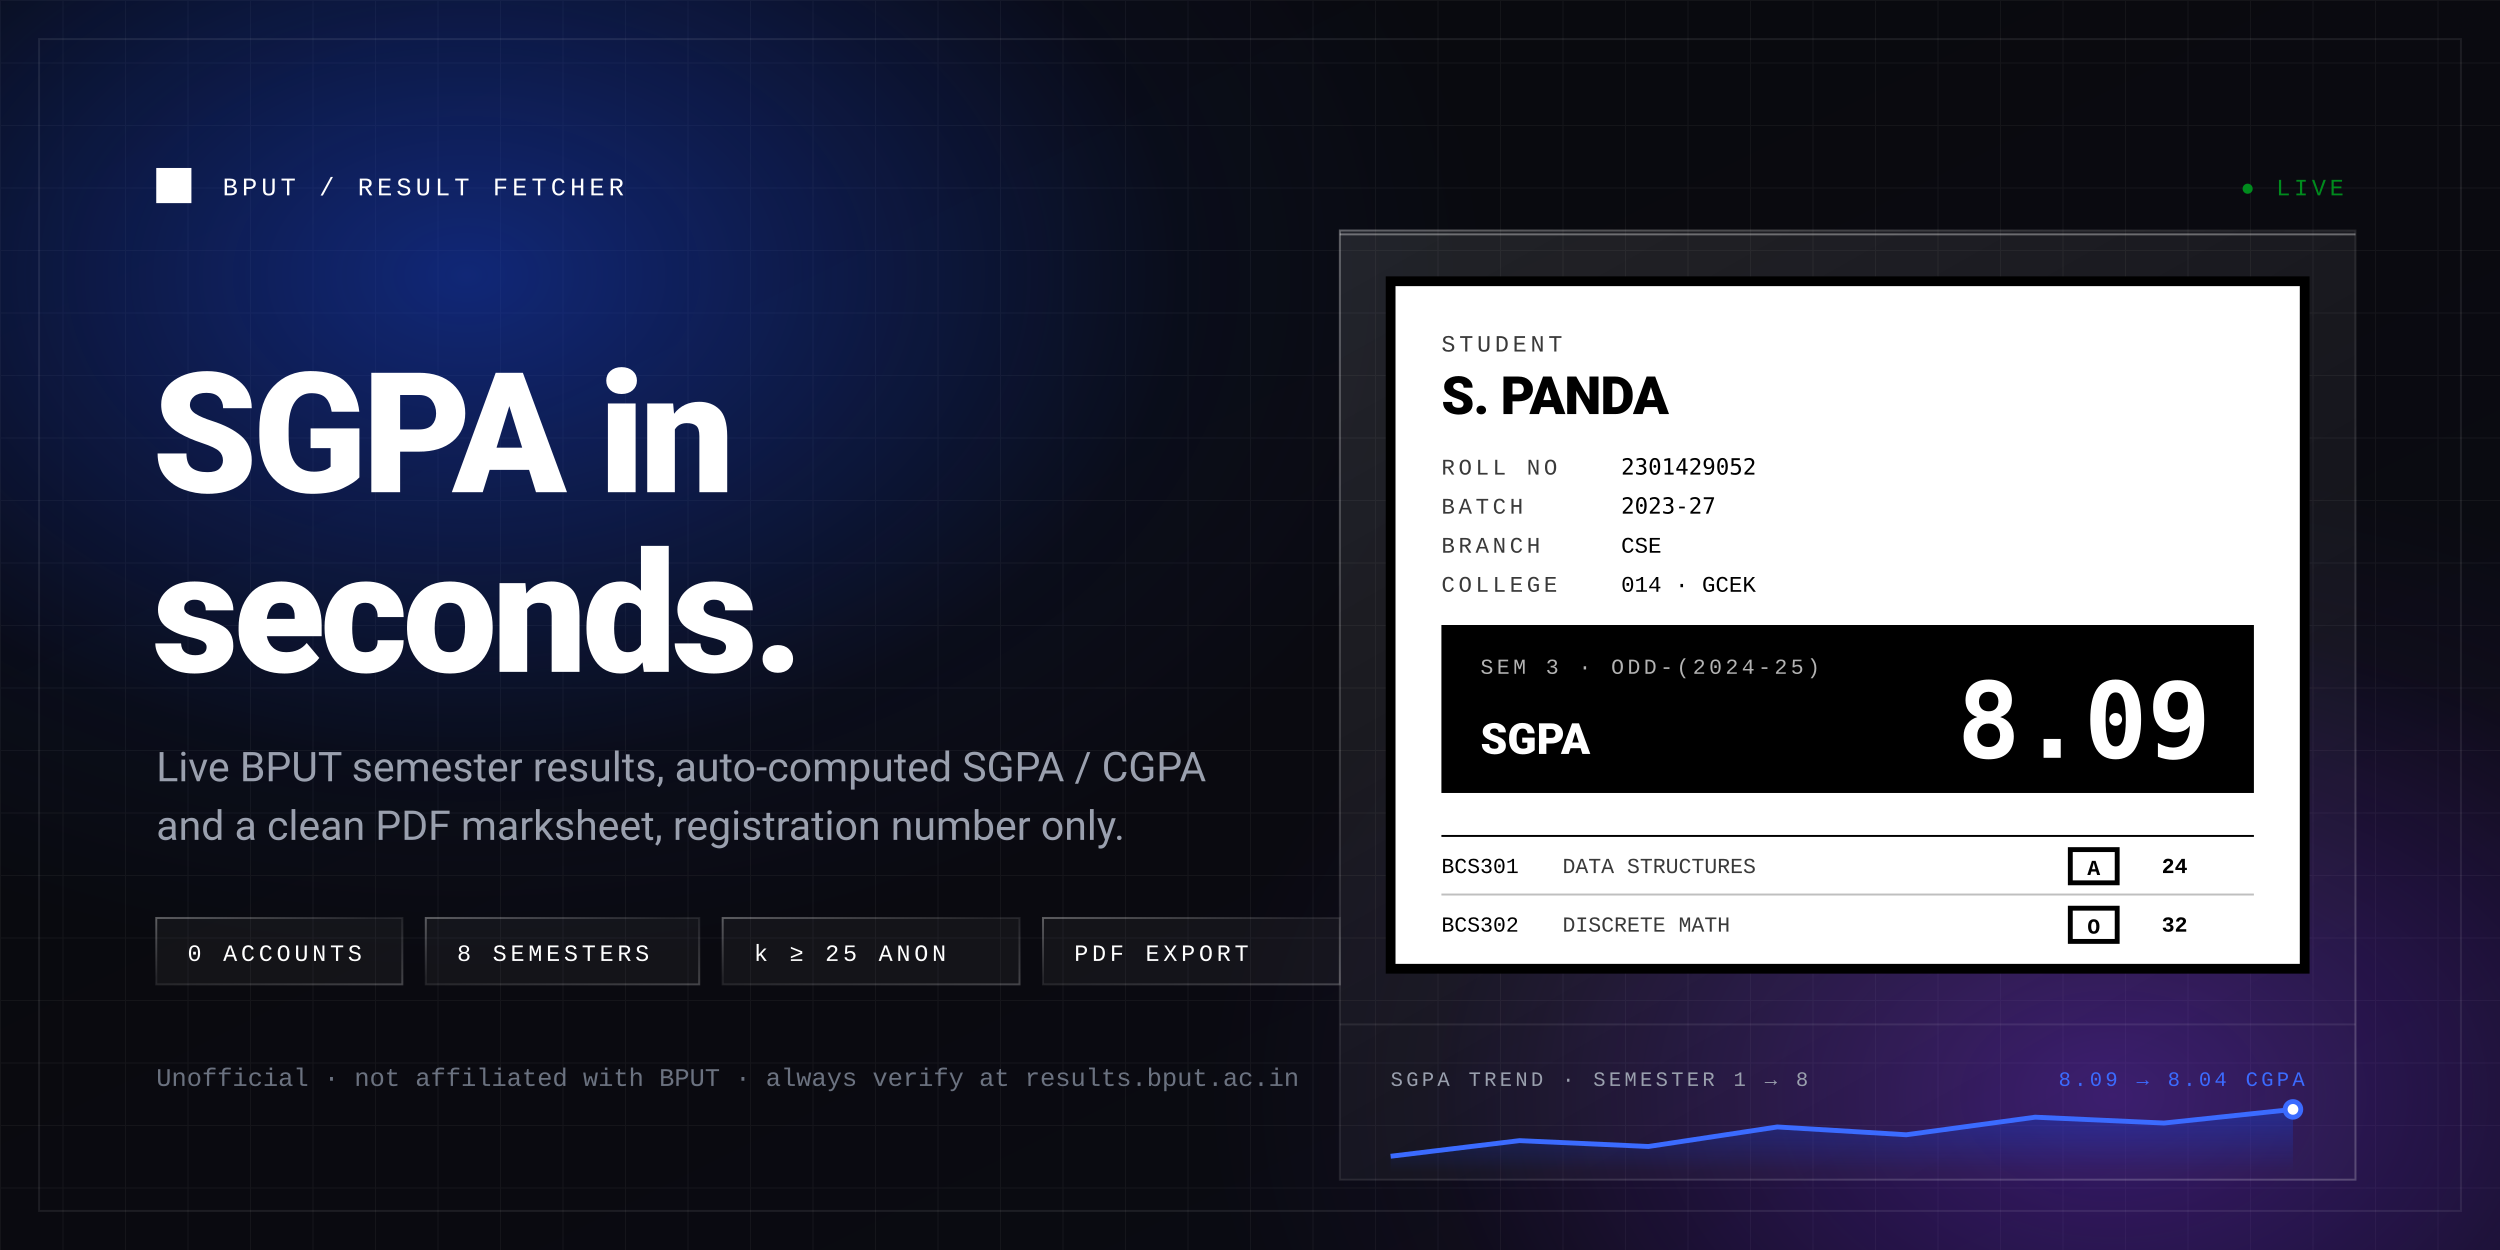
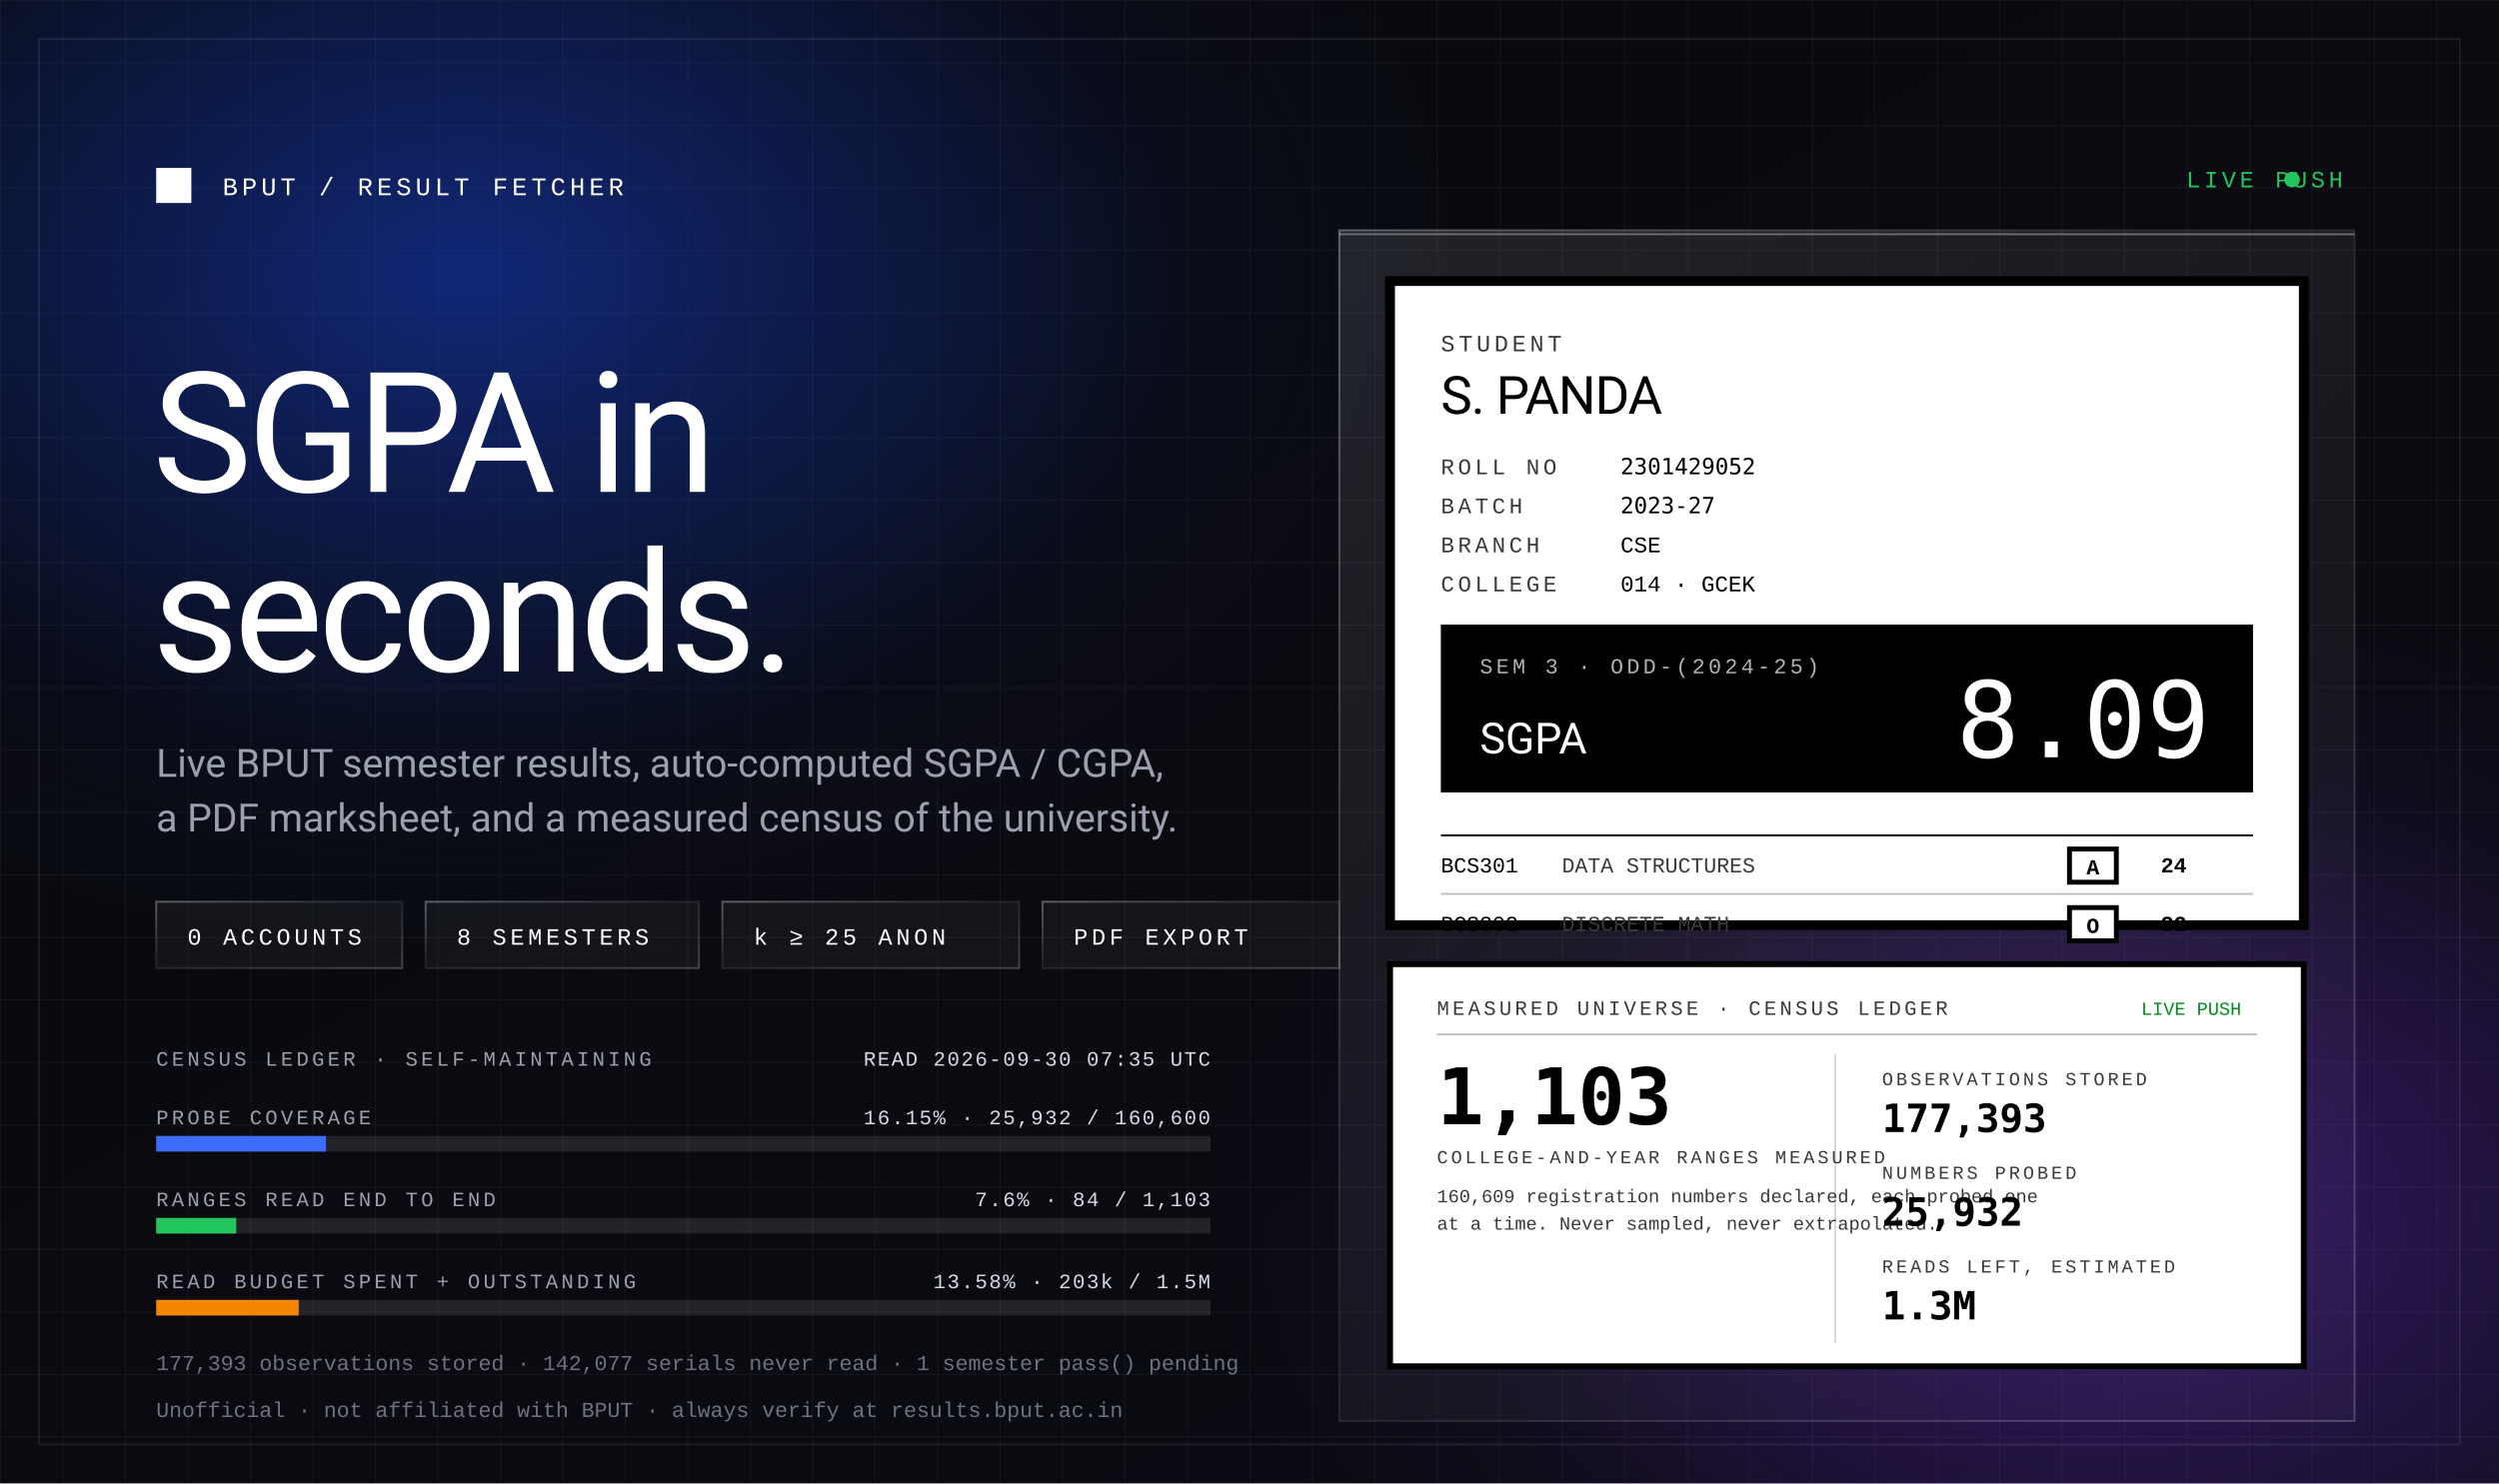
- <svg xmlns="http://www.w3.org/2000/svg" width="1280" height="640" viewBox="0 0 1280 640" role="img" aria-label="BPUT Result Fetcher, live BPUT semester results, SGPA in seconds, PDF marksheets, no login">
+ <svg xmlns="http://www.w3.org/2000/svg" width="1280" height="760" viewBox="0 0 1280 760" role="img" aria-label="BPUT Result Fetcher: live BPUT semester results, SGPA in seconds, a PDF marksheet, and a self-maintaining census holding 177,393 observations across 1,103 measured college-year ranges, 84 of them read end to end">
  <defs>
    <linearGradient id="bg" x1="0" y1="0" x2="1" y2="1">
      <stop offset="0" stop-color="#08090d" />
      <stop offset="55%" stop-color="#0a0a10" />
      <stop offset="100%" stop-color="#0b0c14" />
    </linearGradient>
    <radialGradient id="glowA" cx="50%" cy="50%" r="50%">
      <stop offset="0" stop-color="#1740cc" stop-opacity="0.55" />
      <stop offset="70%" stop-color="#1740cc" stop-opacity="0.06" />
      <stop offset="100%" stop-color="#1740cc" stop-opacity="0" />
    </radialGradient>
    <radialGradient id="glowB" cx="50%" cy="50%" r="50%">
      <stop offset="0" stop-color="#7a2ff0" stop-opacity="0.4" />
      <stop offset="75%" stop-color="#7a2ff0" stop-opacity="0.04" />
      <stop offset="100%" stop-color="#7a2ff0" stop-opacity="0" />
    </radialGradient>
    <linearGradient id="glass" x1="0" y1="0" x2="0.6" y2="1">
      <stop offset="0" stop-color="#ffffff" stop-opacity="0.10" />
      <stop offset="100%" stop-color="#ffffff" stop-opacity="0.02" />
    </linearGradient>
    <linearGradient id="edge" x1="0" y1="0" x2="1" y2="1">
      <stop offset="0" stop-color="#ffffff" stop-opacity="0.32" />
      <stop offset="45%" stop-color="#ffffff" stop-opacity="0.08" />
      <stop offset="100%" stop-color="#ffffff" stop-opacity="0.22" />
    </linearGradient>
-     <linearGradient id="sparkFill" x1="0" y1="0" x2="0" y2="1">
-       <stop offset="0" stop-color="#1740cc" stop-opacity="0.45" />
-       <stop offset="100%" stop-color="#1740cc" stop-opacity="0" />
-     </linearGradient>
    <pattern id="grid" width="32" height="32" patternUnits="userSpaceOnUse">
      <path d="M32 0H0V32" fill="none" stroke="#ffffff" stroke-opacity="0.045" stroke-width="1" />
    </pattern>
    <style>
      .m{font-family:ui-monospace,SFMono-Regular,Menlo,Consolas,"Liberation Mono",monospace}
-       .s{font-family:ui-sans-serif,-apple-system,BlinkMacSystemFont,"Segoe UI",Roboto,Helvetica,Arial,sans-serif}
+       .s{font-family:"Archivo Black",Archivo,ui-sans-serif,-apple-system,BlinkMacSystemFont,"Segoe UI",Roboto,Helvetica,Arial,sans-serif}
      .caps{letter-spacing:.16em}
      .num{font-family:ui-monospace,SFMono-Regular,Menlo,Consolas,monospace;font-variant-numeric:tabular-nums}
+       .lbl{font-size:10.5px;fill:#9aa0ae;letter-spacing:.16em}
+       .val{font-size:10.5px;fill:#d7dae2;letter-spacing:.08em}
    </style>
  </defs>
-   <rect width="1280" height="640" fill="url(#bg)" />
-   <rect width="1280" height="640" fill="url(#grid)" />
+   <rect width="1280" height="760" fill="url(#bg)" />
+   <rect width="1280" height="760" fill="url(#grid)" />
  <ellipse cx="240" cy="140" rx="520" ry="360" fill="url(#glowA)" />
-   <ellipse cx="1080" cy="560" rx="460" ry="320" fill="url(#glowB)" />
-   <rect x="20" y="20" width="1240" height="600" fill="none" stroke="#ffffff" stroke-opacity="0.08" />
+   <ellipse cx="1080" cy="620" rx="460" ry="320" fill="url(#glowB)" />
+   <rect x="20" y="20" width="1240" height="720" fill="none" stroke="#ffffff" stroke-opacity="0.08" />
  <g transform="translate(80,86)">
    <rect width="18" height="18" fill="#ffffff" />
-     <text class="m caps" x="34" y="14" font-size="13" fill="#ffffff" font-opacity="0.95">BPUT / RESULT FETCHER</text>
+     <text class="m caps" x="34" y="14" font-size="13" fill="#ffffff">BPUT / RESULT FETCHER</text>
  </g>
-   <text class="m caps" x="1200" y="100" font-size="12" fill="#008b1d" text-anchor="end">● LIVE</text>
-   <text class="s" x="78" y="252" font-size="86" font-weight="900" letter-spacing="-2.5" fill="#ffffff">SGPA in</text>
-   <text class="s" x="78" y="344" font-size="86" font-weight="900" letter-spacing="-2.5" fill="#ffffff">seconds.</text>
-   <text class="s" x="80" y="400" font-size="21" fill="#9aa0ae">Live BPUT semester results, auto-computed SGPA / CGPA</text>
-   <text class="s" x="80" y="430" font-size="21" fill="#9aa0ae">and a clean PDF marksheet, registration number only.</text>
+   <circle cx="1174" cy="92" r="4" fill="#22c55e" />
+   <text class="m caps" x="1200" y="96" font-size="12" fill="#22c55e" text-anchor="end">LIVE PUSH</text>
+   <text class="s" x="78" y="252" font-size="86" letter-spacing="-2.5" fill="#ffffff">SGPA in</text>
+   <text class="s" x="78" y="344" font-size="86" letter-spacing="-2.5" fill="#ffffff">seconds.</text>
+   <text class="s" x="80" y="398" font-size="20" fill="#9aa0ae">Live BPUT semester results, auto-computed SGPA / CGPA,</text>
+   <text class="s" x="80" y="426" font-size="20" fill="#9aa0ae">a PDF marksheet, and a measured census of the university.</text>
  <g class="m caps" font-size="12" fill="#ffffff">
-     <rect x="80" y="470" width="126" height="34" fill="#ffffff" fill-opacity="0.04" stroke="url(#edge)" />
-     <text x="96" y="492">0 ACCOUNTS</text>
-     <rect x="218" y="470" width="140" height="34" fill="#ffffff" fill-opacity="0.04" stroke="url(#edge)" />
-     <text x="234" y="492">8 SEMESTERS</text>
-     <rect x="370" y="470" width="152" height="34" fill="#ffffff" fill-opacity="0.04" stroke="url(#edge)" />
-     <text x="386" y="492">k ≥ 25 ANON</text>
-     <rect x="534" y="470" width="152" height="34" fill="#ffffff" fill-opacity="0.04" stroke="url(#edge)" />
-     <text x="550" y="492">PDF EXPORT</text>
+     <rect x="80" y="462" width="126" height="34" fill="#ffffff" fill-opacity="0.04" stroke="url(#edge)" />
+     <text x="96" y="484">0 ACCOUNTS</text>
+     <rect x="218" y="462" width="140" height="34" fill="#ffffff" fill-opacity="0.04" stroke="url(#edge)" />
+     <text x="234" y="484">8 SEMESTERS</text>
+     <rect x="370" y="462" width="152" height="34" fill="#ffffff" fill-opacity="0.04" stroke="url(#edge)" />
+     <text x="386" y="484">k ≥ 25 ANON</text>
+     <rect x="534" y="462" width="152" height="34" fill="#ffffff" fill-opacity="0.04" stroke="url(#edge)" />
+     <text x="550" y="484">PDF EXPORT</text>
  </g>
-   <text class="m" x="80" y="556" font-size="13" fill="#6b7280">Unofficial · not affiliated with BPUT · always verify at results.bput.ac.in</text>
-   <rect x="686" y="118" width="520" height="486" fill="url(#glass)" stroke="url(#edge)" />
+   <text class="m lbl caps" x="80" y="546">CENSUS LEDGER · SELF-MAINTAINING</text>
+   <text class="m val caps" x="620" y="546" text-anchor="end">READ 2026-09-30 07:35 UTC</text>
+   <text class="m lbl caps" x="80" y="576">PROBE COVERAGE</text>
+   <text class="m val caps" x="620" y="576" text-anchor="end">16.15% · 25,932 / 160,600</text>
+   <rect x="80" y="582" width="540" height="8" fill="#ffffff" fill-opacity="0.10" />
+   <rect x="80" y="582" width="87" height="8" fill="#3b6bff" />
+   <text class="m lbl caps" x="80" y="618">RANGES READ END TO END</text>
+   <text class="m val caps" x="620" y="618" text-anchor="end">7.6% · 84 / 1,103</text>
+   <rect x="80" y="624" width="540" height="8" fill="#ffffff" fill-opacity="0.10" />
+   <rect x="80" y="624" width="41" height="8" fill="#22c55e" />
+   <text class="m lbl caps" x="80" y="660">READ BUDGET SPENT + OUTSTANDING</text>
+   <text class="m val caps" x="620" y="660" text-anchor="end">13.58% · 203k / 1.5M</text>
+   <rect x="80" y="666" width="540" height="8" fill="#ffffff" fill-opacity="0.10" />
+   <rect x="80" y="666" width="73" height="8" fill="#f38500" />
+   <text class="m" x="80" y="702" font-size="11" fill="#6b7280">177,393 observations stored · 142,077 serials never read · 1 semester pass() pending</text>
+   <text class="m" x="80" y="726" font-size="11" fill="#6b7280">Unofficial · not affiliated with BPUT · always verify at results.bput.ac.in</text>
+   <rect x="686" y="118" width="520" height="610" fill="url(#glass)" stroke="url(#edge)" />
  <path d="M686 120h520" stroke="#ffffff" stroke-opacity="0.35" />
-   <rect x="712" y="144" width="468" height="352" fill="#ffffff" stroke="#000000" stroke-width="5" />
+   <rect x="712" y="144" width="468" height="330" fill="#ffffff" stroke="#000000" stroke-width="5" />
  <text class="m caps" x="738" y="180" font-size="12" fill="#3a3a3a">STUDENT</text>
-   <text class="s" x="738" y="212" font-size="27" font-weight="900" letter-spacing="-0.5" fill="#000000">S. PANDA</text>
+   <text class="s" x="738" y="212" font-size="27" letter-spacing="-0.5" fill="#000000">S. PANDA</text>
  <g class="m" font-size="11.5" fill="#000000">
    <text class="caps" x="738" y="243" fill="#3a3a3a">ROLL NO</text>
    <text class="num" x="830" y="243">2301429052</text>
    <text class="caps" x="738" y="263" fill="#3a3a3a">BATCH</text>
    <text class="num" x="830" y="263">2023-27</text>
    <text class="caps" x="738" y="283" fill="#3a3a3a">BRANCH</text>
    <text x="830" y="283">CSE</text>
    <text class="caps" x="738" y="303" fill="#3a3a3a">COLLEGE</text>
    <text x="830" y="303">014 · GCEK</text>
  </g>
  <rect x="738" y="320" width="416" height="86" fill="#000000" />
  <text class="m caps" x="758" y="345" font-size="11" fill="#ffffff" fill-opacity="0.7">SEM 3 · ODD-(2024-25)</text>
-   <text class="s" x="758" y="386" font-size="22" font-weight="900" fill="#ffffff">SGPA</text>
-   <text class="num" x="1132" y="388" font-size="54" font-weight="700" fill="#ffffff" text-anchor="end">8.09</text>
+   <text class="s" x="758" y="386" font-size="22" fill="#ffffff">SGPA</text>
+   <text class="num" x="1132" y="388" font-size="54" fill="#ffffff" text-anchor="end">8.09</text>
  <g class="m" font-size="11">
    <line x1="738" y1="428" x2="1154" y2="428" stroke="#000000" />
    <text x="738" y="447" fill="#000000">BCS301</text>
    <text x="800" y="447" fill="#3a3a3a">DATA STRUCTURES</text>
    <rect x="1060" y="435" width="24" height="17" fill="#ffffff" stroke="#000000" stroke-width="2.5" />
    <text x="1072" y="448" fill="#000000" text-anchor="middle" font-weight="700">A</text>
    <text x="1120" y="447" fill="#000000" text-anchor="end" font-weight="700">24</text>
    <line x1="738" y1="458" x2="1154" y2="458" stroke="#000000" stroke-opacity="0.25" />
    <text x="738" y="477" fill="#000000">BCS302</text>
    <text x="800" y="477" fill="#3a3a3a">DISCRETE MATH</text>
    <rect x="1060" y="465" width="24" height="17" fill="#ffffff" stroke="#000000" stroke-width="2.5" />
    <text x="1072" y="478" fill="#000000" text-anchor="middle" font-weight="700">O</text>
    <text x="1120" y="477" fill="#000000" text-anchor="end" font-weight="700">32</text>
  </g>
-   <rect x="686" y="524" width="520" height="1" fill="#ffffff" fill-opacity="0.08" />
-   <text class="m caps" x="712" y="556" font-size="10.5" fill="#9aa0ae">SGPA TREND · SEMESTER 1 → 8</text>
-   <text class="m caps" x="1180" y="556" font-size="10.5" fill="#3b6bff" text-anchor="end">8.09 → 8.04 CGPA</text>
-   <g transform="translate(712,566)">
-     <path d="M0 26 L66 18 L132 21 L198 11 L264 15 L330 6 L396 9 L462 2 L462 34 L0 34 Z" fill="url(#sparkFill)" />
-     <polyline points="0,26 66,18 132,21 198,11 264,15 330,6 396,9 462,2" fill="none" stroke="#3b6bff" stroke-width="2.5" />
-     <circle cx="462" cy="2" r="4" fill="#ffffff" stroke="#3b6bff" stroke-width="2.5" />
-   </g>
+   <rect x="712" y="494" width="468" height="206" fill="#ffffff" stroke="#000000" stroke-width="3" />
+   <text class="m caps" x="736" y="520" font-size="10.5" fill="#3a3a3a">MEASURED UNIVERSE · CENSUS LEDGER</text>
+   <text class="m" x="1148" y="520" font-size="9.5" fill="#008b1d" text-anchor="end">LIVE PUSH</text>
+   <line x1="736" y1="530" x2="1156" y2="530" stroke="#000000" stroke-opacity="0.25" />
+   <text class="num" x="736" y="576" font-size="40" font-weight="700" fill="#000000">1,103</text>
+   <text class="m caps" x="736" y="596" font-size="9.5" fill="#3a3a3a">COLLEGE-AND-YEAR RANGES MEASURED</text>
+   <text class="m" x="736" y="616" font-size="9.5" fill="#3a3a3a">160,609 registration numbers declared, each probed one</text>
+   <text class="m" x="736" y="630" font-size="9.5" fill="#3a3a3a">at a time. Never sampled, never extrapolated.</text>
+   <line x1="940" y1="540" x2="940" y2="688" stroke="#000000" stroke-opacity="0.15" />
+   <text class="m caps" x="964" y="556" font-size="9.5" fill="#3a3a3a">OBSERVATIONS STORED</text>
+   <text class="num" x="964" y="580" font-size="20" font-weight="700" fill="#000000">177,393</text>
+   <text class="m caps" x="964" y="604" font-size="9.5" fill="#3a3a3a">NUMBERS PROBED</text>
+   <text class="num" x="964" y="628" font-size="20" font-weight="700" fill="#000000">25,932</text>
+   <text class="m caps" x="964" y="652" font-size="9.5" fill="#3a3a3a">READS LEFT, ESTIMATED</text>
+   <text class="num" x="964" y="676" font-size="20" font-weight="700" fill="#000000">1.3M</text>
</svg>
